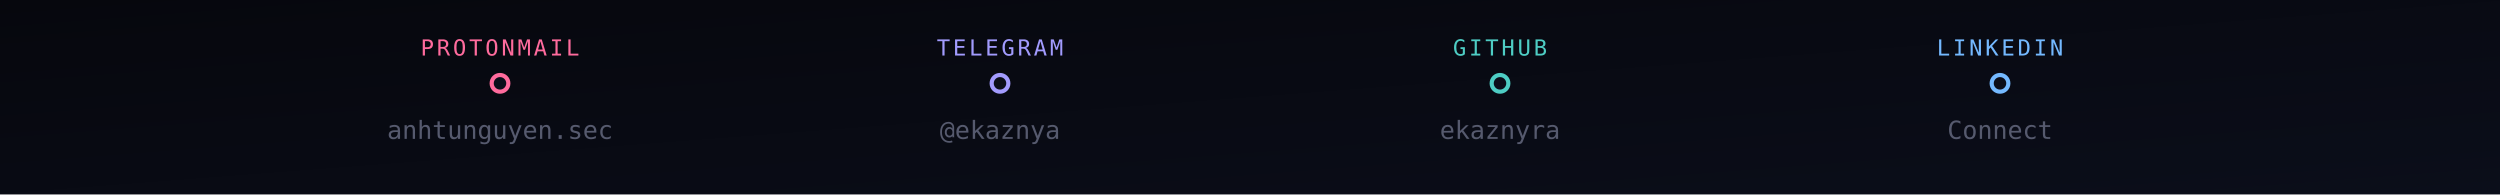
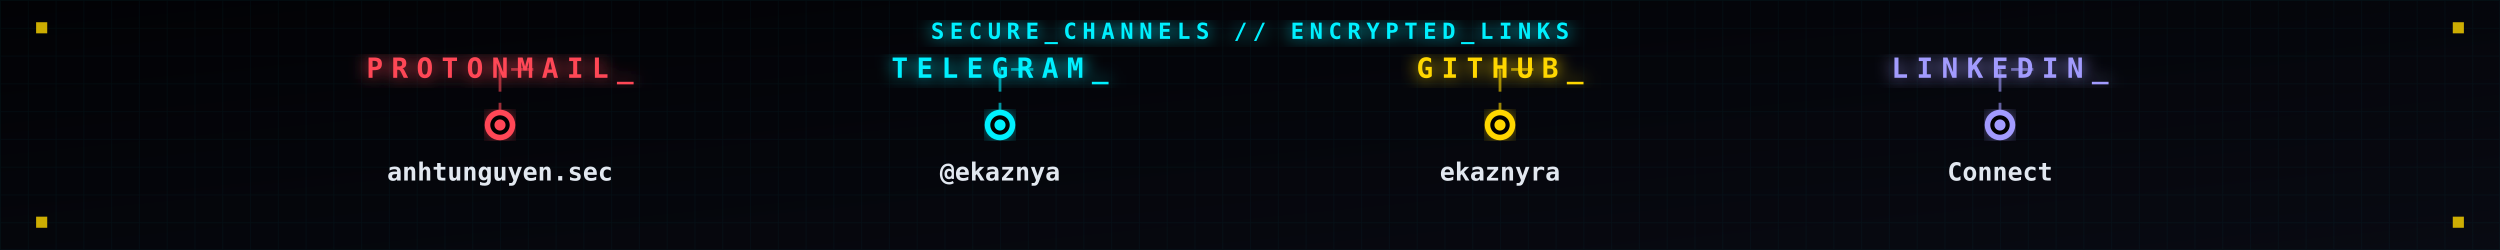
- <svg xmlns="http://www.w3.org/2000/svg" viewBox="0 0 900 70">
+ <svg xmlns="http://www.w3.org/2000/svg" viewBox="0 0 900 90">
  <defs>
    <linearGradient id="bg" x1="0%" y1="0%" x2="100%" y2="100%">
-       <stop offset="0%" stop-color="#06070d" />
-       <stop offset="100%" stop-color="#0b0e1a" />
+       <stop offset="0%" stop-color="#020205" />
+       <stop offset="100%" stop-color="#080A12" />
    </linearGradient>
    <linearGradient id="linkLine" x1="0%" y1="0%" x2="100%" y2="0%">
-       <stop offset="0%" stop-color="#a29bfe" stop-opacity="0" />
-       <stop offset="50%" stop-color="#a29bfe" stop-opacity="0.2" />
-       <stop offset="100%" stop-color="#a29bfe" stop-opacity="0" />
+       <stop offset="0%" stop-color="#00f0ff" stop-opacity="0" />
+       <stop offset="50%" stop-color="#ffd700" stop-opacity="0.5" />
+       <stop offset="100%" stop-color="#00f0ff" stop-opacity="0" />
    </linearGradient>
+     <filter id="glow">
+       <feGaussianBlur stdDeviation="3" result="blur" />
+       <feMerge>
+         <feMergeNode in="blur" />
+         <feMergeNode in="SourceGraphic" />
+       </feMerge>
+     </filter>
  </defs>
  <style>
-     @keyframes nodeAppear {
-       0% { opacity: 0; transform: scale(0.5); }
-       100% { opacity: 1; transform: scale(1); }
-     }
-     @keyframes labelFade {
-       0% { opacity: 0; }
-       100% { opacity: 1; }
-     }
-     @keyframes lineExtend {
-       0% { stroke-dashoffset: 100; }
-       100% { stroke-dashoffset: 0; }
-     }
-     @keyframes dotPulse {
-       0%, 100% { opacity: 0.4; r: 3; }
-       50% { opacity: 1; r: 4; }
-     }
-     .n1 { animation: nodeAppear 0.4s ease-out 0.2s both; }
-     .n2 { animation: nodeAppear 0.4s ease-out 0.4s both; }
-     .n3 { animation: nodeAppear 0.4s ease-out 0.6s both; }
-     .n4 { animation: nodeAppear 0.4s ease-out 0.8s both; }
-     .l1 { animation: labelFade 0.4s ease-out 0.3s both; }
-     .l2 { animation: labelFade 0.4s ease-out 0.5s both; }
-     .l3 { animation: labelFade 0.4s ease-out 0.7s both; }
-     .l4 { animation: labelFade 0.4s ease-out 0.9s both; }
-     .connect-line { stroke-dasharray: 100; animation: lineExtend 1s ease-out 0.3s both; }
-     .pulse1 { animation: dotPulse 2.5s ease-in-out infinite; }
-     .pulse2 { animation: dotPulse 2.5s ease-in-out infinite 0.6s; }
-     .pulse3 { animation: dotPulse 2.5s ease-in-out infinite 1.2s; }
-     .pulse4 { animation: dotPulse 2.5s ease-in-out infinite 1.8s; }
-     .contact-label {
-       font-family: Consolas, monospace;
-       font-size: 8px;
-       letter-spacing: 1px;
-     }
-     .contact-value {
-       font-family: Consolas, monospace;
-       font-size: 9px;
-     }
+     @keyframes nodeAppear { 0%{opacity:0;transform:scale(.5)} 100%{opacity:1;transform:scale(1)} }
+     @keyframes labelFade { 0%{opacity:0; transform:translateY(5px)} 100%{opacity:1; transform:translateY(0)} }
+     @keyframes lineExtend { 0%{stroke-dashoffset:200} 100%{stroke-dashoffset:0} }
+     @keyframes dotPulse { 0%,100%{opacity:0.6;r:4} 50%{opacity:1;r:6} }
+     @keyframes cornerPulse { 0%,100%{opacity:0.4; stroke:#00f0ff} 50%{opacity:1; stroke:#ffd700} }
+     @keyframes dataFlow { 0%{stroke-dashoffset:16} 100%{stroke-dashoffset:0} }
+     
+     .n1{animation:nodeAppear 0.5s cubic-bezier(0.1, 0.8, 0.2, 1) 0.2s both}
+     .n2{animation:nodeAppear 0.5s cubic-bezier(0.1, 0.8, 0.2, 1) 0.4s both}
+     .n3{animation:nodeAppear 0.5s cubic-bezier(0.1, 0.8, 0.2, 1) 0.6s both}
+     .n4{animation:nodeAppear 0.5s cubic-bezier(0.1, 0.8, 0.2, 1) 0.8s both}
+     
+     .l1{animation:labelFade 0.5s cubic-bezier(0.1, 0.8, 0.2, 1) 0.3s both}
+     .l2{animation:labelFade 0.5s cubic-bezier(0.1, 0.8, 0.2, 1) 0.5s both}
+     .l3{animation:labelFade 0.5s cubic-bezier(0.1, 0.8, 0.2, 1) 0.7s both}
+     .l4{animation:labelFade 0.5s cubic-bezier(0.1, 0.8, 0.2, 1) 0.9s both}
+     
+     .connect-line{stroke-dasharray:200;animation:lineExtend 1.5s cubic-bezier(0.2, 0.8, 0.3, 1) 0.3s both}
+     
+     .pulse1{animation:dotPulse 2s ease-in-out infinite}
+     .pulse2{animation:dotPulse 2s ease-in-out infinite 0.5s}
+     .pulse3{animation:dotPulse 2s ease-in-out infinite 1s}
+     .pulse4{animation:dotPulse 2s ease-in-out infinite 1.5s}
+     
+     .corner-fx{animation:cornerPulse 2.5s ease-in-out infinite}
+     .circuit{stroke-dasharray:8 4;animation:dataFlow 1s linear infinite}
+     
+     .contact-label{font-family:Consolas,monospace;font-size:10px;font-weight:bold;letter-spacing:3px}
+     .contact-value{font-family:Consolas,monospace;font-size:9px;font-weight:bold;fill:#e2e8f0}
+     .hud{font-family:Consolas,monospace;font-size:8px;fill:#00f0ff;letter-spacing:2px;font-weight:bold}
  </style>
-   <rect width="900" height="70" fill="url(#bg)" />
-   <line x1="120" y1="30" x2="780" y2="30" stroke="url(#linkLine)" stroke-width="0.5" class="connect-line" />
+   <rect width="900" height="90" fill="url(#bg)" />
+   <g opacity="0.04" stroke="#00f0ff" stroke-width="0.5">
+     <pattern id="grid" width="10" height="10" patternUnits="userSpaceOnUse">
+       <path d="M 10 0 L 0 0 0 10" fill="none" />
+     </pattern>
+     <rect width="900" height="90" fill="url(#grid)" />
+   </g>
+   <g class="corner-fx" stroke-width="1.5" opacity="0.8">
+     <path d="M 15 20 L 15 10 L 25 10" fill="none" filter="url(#glow)" />
+     <rect x="13" y="8" width="4" height="4" fill="#ffd700" />
+     <path d="M 885 20 L 885 10 L 875 10" fill="none" filter="url(#glow)" />
+     <rect x="883" y="8" width="4" height="4" fill="#ffd700" />
+     <path d="M 15 70 L 15 80 L 25 80" fill="none" filter="url(#glow)" />
+     <rect x="13" y="78" width="4" height="4" fill="#ffd700" />
+     <path d="M 885 70 L 885 80 L 875 80" fill="none" filter="url(#glow)" />
+     <rect x="883" y="78" width="4" height="4" fill="#ffd700" />
+   </g>
+   <text x="450" y="14" text-anchor="middle" class="hud" filter="url(#glow)">SECURE_CHANNELS // ENCRYPTED_LINKS</text>
+   <line x1="120" y1="45" x2="780" y2="45" stroke="url(#linkLine)" stroke-width="1" class="connect-line" />
+   <g opacity="0.6">
+     <path d="M180,45 L180,25 L195,25" stroke="#ff4757" stroke-width="1" fill="none" class="circuit" />
+     <path d="M360,45 L360,25 L375,25" stroke="#00f0ff" stroke-width="1" fill="none" class="circuit" style="animation-delay:.3s" />
+     <path d="M540,45 L540,25 L555,25" stroke="#ffd700" stroke-width="1" fill="none" class="circuit" style="animation-delay:.6s" />
+     <path d="M720,45 L720,25 L735,25" stroke="#a29bfe" stroke-width="1" fill="none" class="circuit" style="animation-delay:.9s" />
+   </g>
  <g class="n1">
-     <circle cx="180" cy="30" r="3" fill="#0b0e1a" stroke="#ff6b9d" stroke-width="1.5" class="pulse1" />
+     <circle cx="180" cy="45" r="4.5" fill="#020205" stroke="#ff4757" stroke-width="2" class="pulse1" filter="url(#glow)" />
+     <circle cx="180" cy="45" r="2" fill="#ff4757" />
  </g>
  <g class="l1">
-     <text x="180" y="20" text-anchor="middle" class="contact-label" fill="#ff6b9d">PROTONMAIL</text>
-     <text x="180" y="50" text-anchor="middle" class="contact-value" fill="#565a6e">anhtunguyen.sec</text>
+     <text x="180" y="28" text-anchor="middle" class="contact-label" fill="#ff4757" filter="url(#glow)">PROTONMAIL_</text>
+     <text x="180" y="65" text-anchor="middle" class="contact-value">anhtunguyen.sec</text>
  </g>
  <g class="n2">
-     <circle cx="360" cy="30" r="3" fill="#0b0e1a" stroke="#a29bfe" stroke-width="1.5" class="pulse2" />
+     <circle cx="360" cy="45" r="4.5" fill="#020205" stroke="#00f0ff" stroke-width="2" class="pulse2" filter="url(#glow)" />
+     <circle cx="360" cy="45" r="2" fill="#00f0ff" />
  </g>
  <g class="l2">
-     <text x="360" y="20" text-anchor="middle" class="contact-label" fill="#a29bfe">TELEGRAM</text>
-     <text x="360" y="50" text-anchor="middle" class="contact-value" fill="#565a6e">@ekaznya</text>
+     <text x="360" y="28" text-anchor="middle" class="contact-label" fill="#00f0ff" filter="url(#glow)">TELEGRAM_</text>
+     <text x="360" y="65" text-anchor="middle" class="contact-value">@ekaznya</text>
  </g>
  <g class="n3">
-     <circle cx="540" cy="30" r="3" fill="#0b0e1a" stroke="#4ecdc4" stroke-width="1.5" class="pulse3" />
+     <circle cx="540" cy="45" r="4.5" fill="#020205" stroke="#ffd700" stroke-width="2" class="pulse3" filter="url(#glow)" />
+     <circle cx="540" cy="45" r="2" fill="#ffd700" />
  </g>
  <g class="l3">
-     <text x="540" y="20" text-anchor="middle" class="contact-label" fill="#4ecdc4">GITHUB</text>
-     <text x="540" y="50" text-anchor="middle" class="contact-value" fill="#565a6e">ekaznyra</text>
+     <text x="540" y="28" text-anchor="middle" class="contact-label" fill="#ffd700" filter="url(#glow)">GITHUB_</text>
+     <text x="540" y="65" text-anchor="middle" class="contact-value">ekaznyra</text>
  </g>
  <g class="n4">
-     <circle cx="720" cy="30" r="3" fill="#0b0e1a" stroke="#74b9ff" stroke-width="1.5" class="pulse4" />
+     <circle cx="720" cy="45" r="4.5" fill="#020205" stroke="#a29bfe" stroke-width="2" class="pulse4" filter="url(#glow)" />
+     <circle cx="720" cy="45" r="2" fill="#a29bfe" />
  </g>
  <g class="l4">
-     <text x="720" y="20" text-anchor="middle" class="contact-label" fill="#74b9ff">LINKEDIN</text>
-     <text x="720" y="50" text-anchor="middle" class="contact-value" fill="#565a6e">Connect</text>
+     <text x="720" y="28" text-anchor="middle" class="contact-label" fill="#a29bfe" filter="url(#glow)">LINKEDIN_</text>
+     <text x="720" y="65" text-anchor="middle" class="contact-value">Connect</text>
  </g>
</svg>
